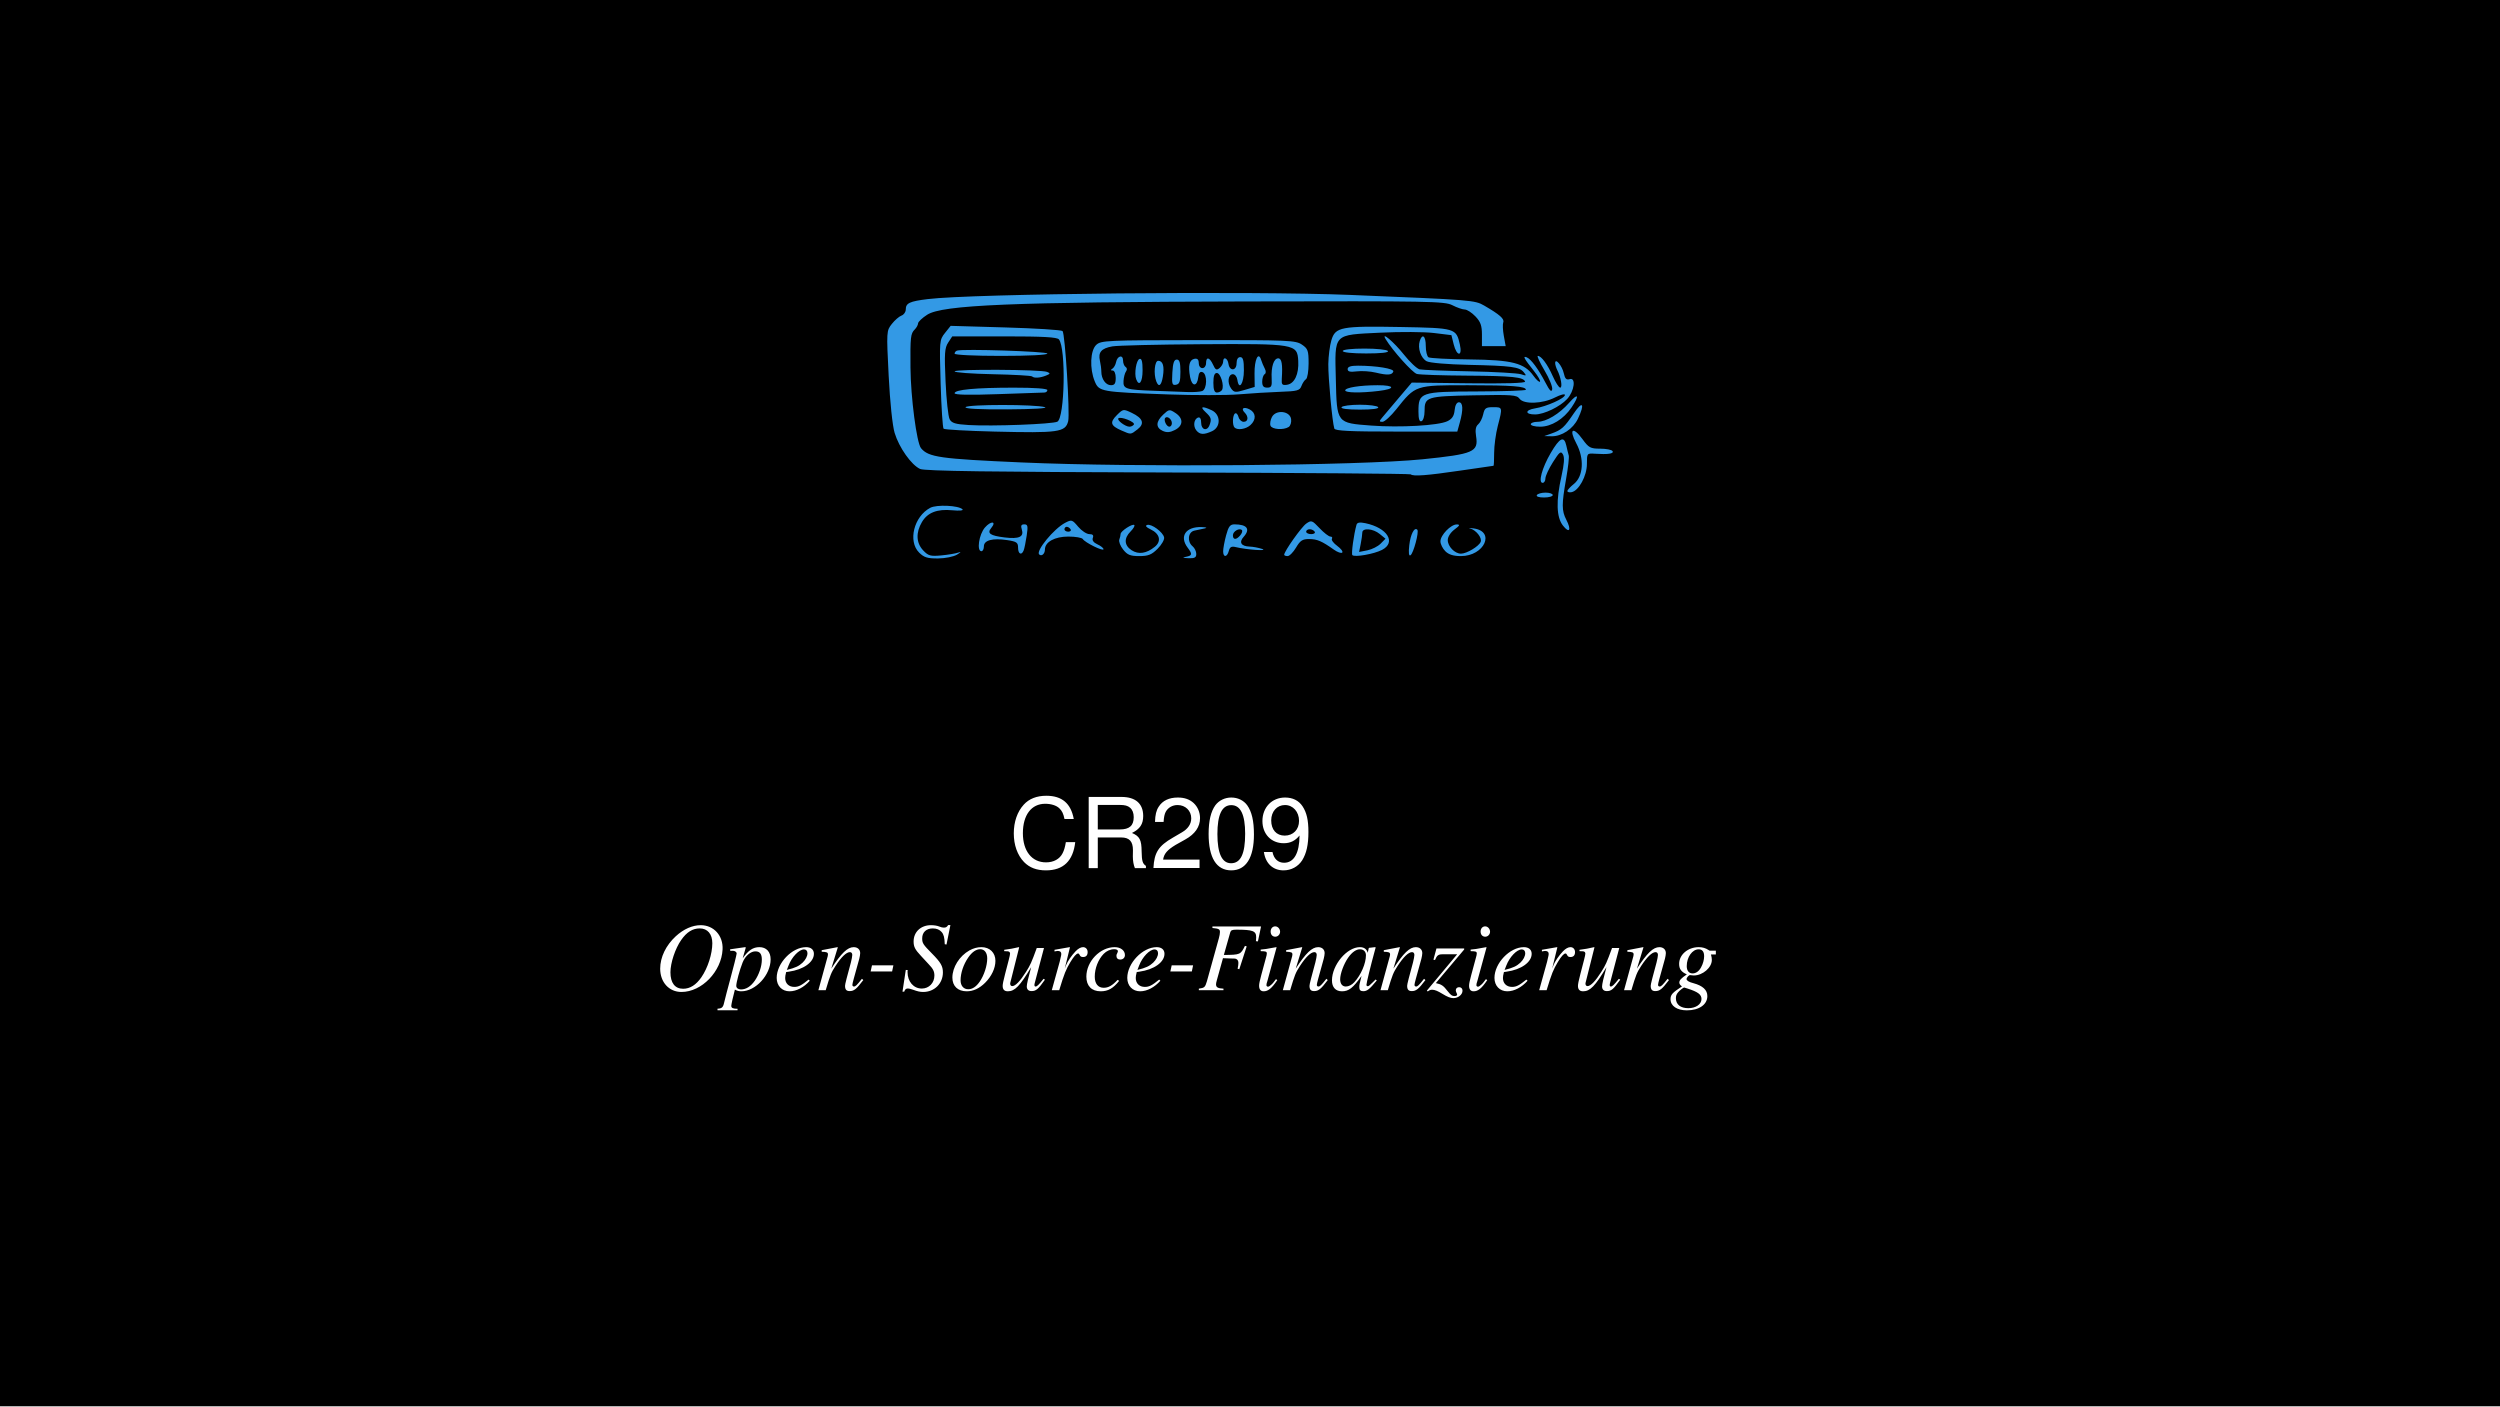
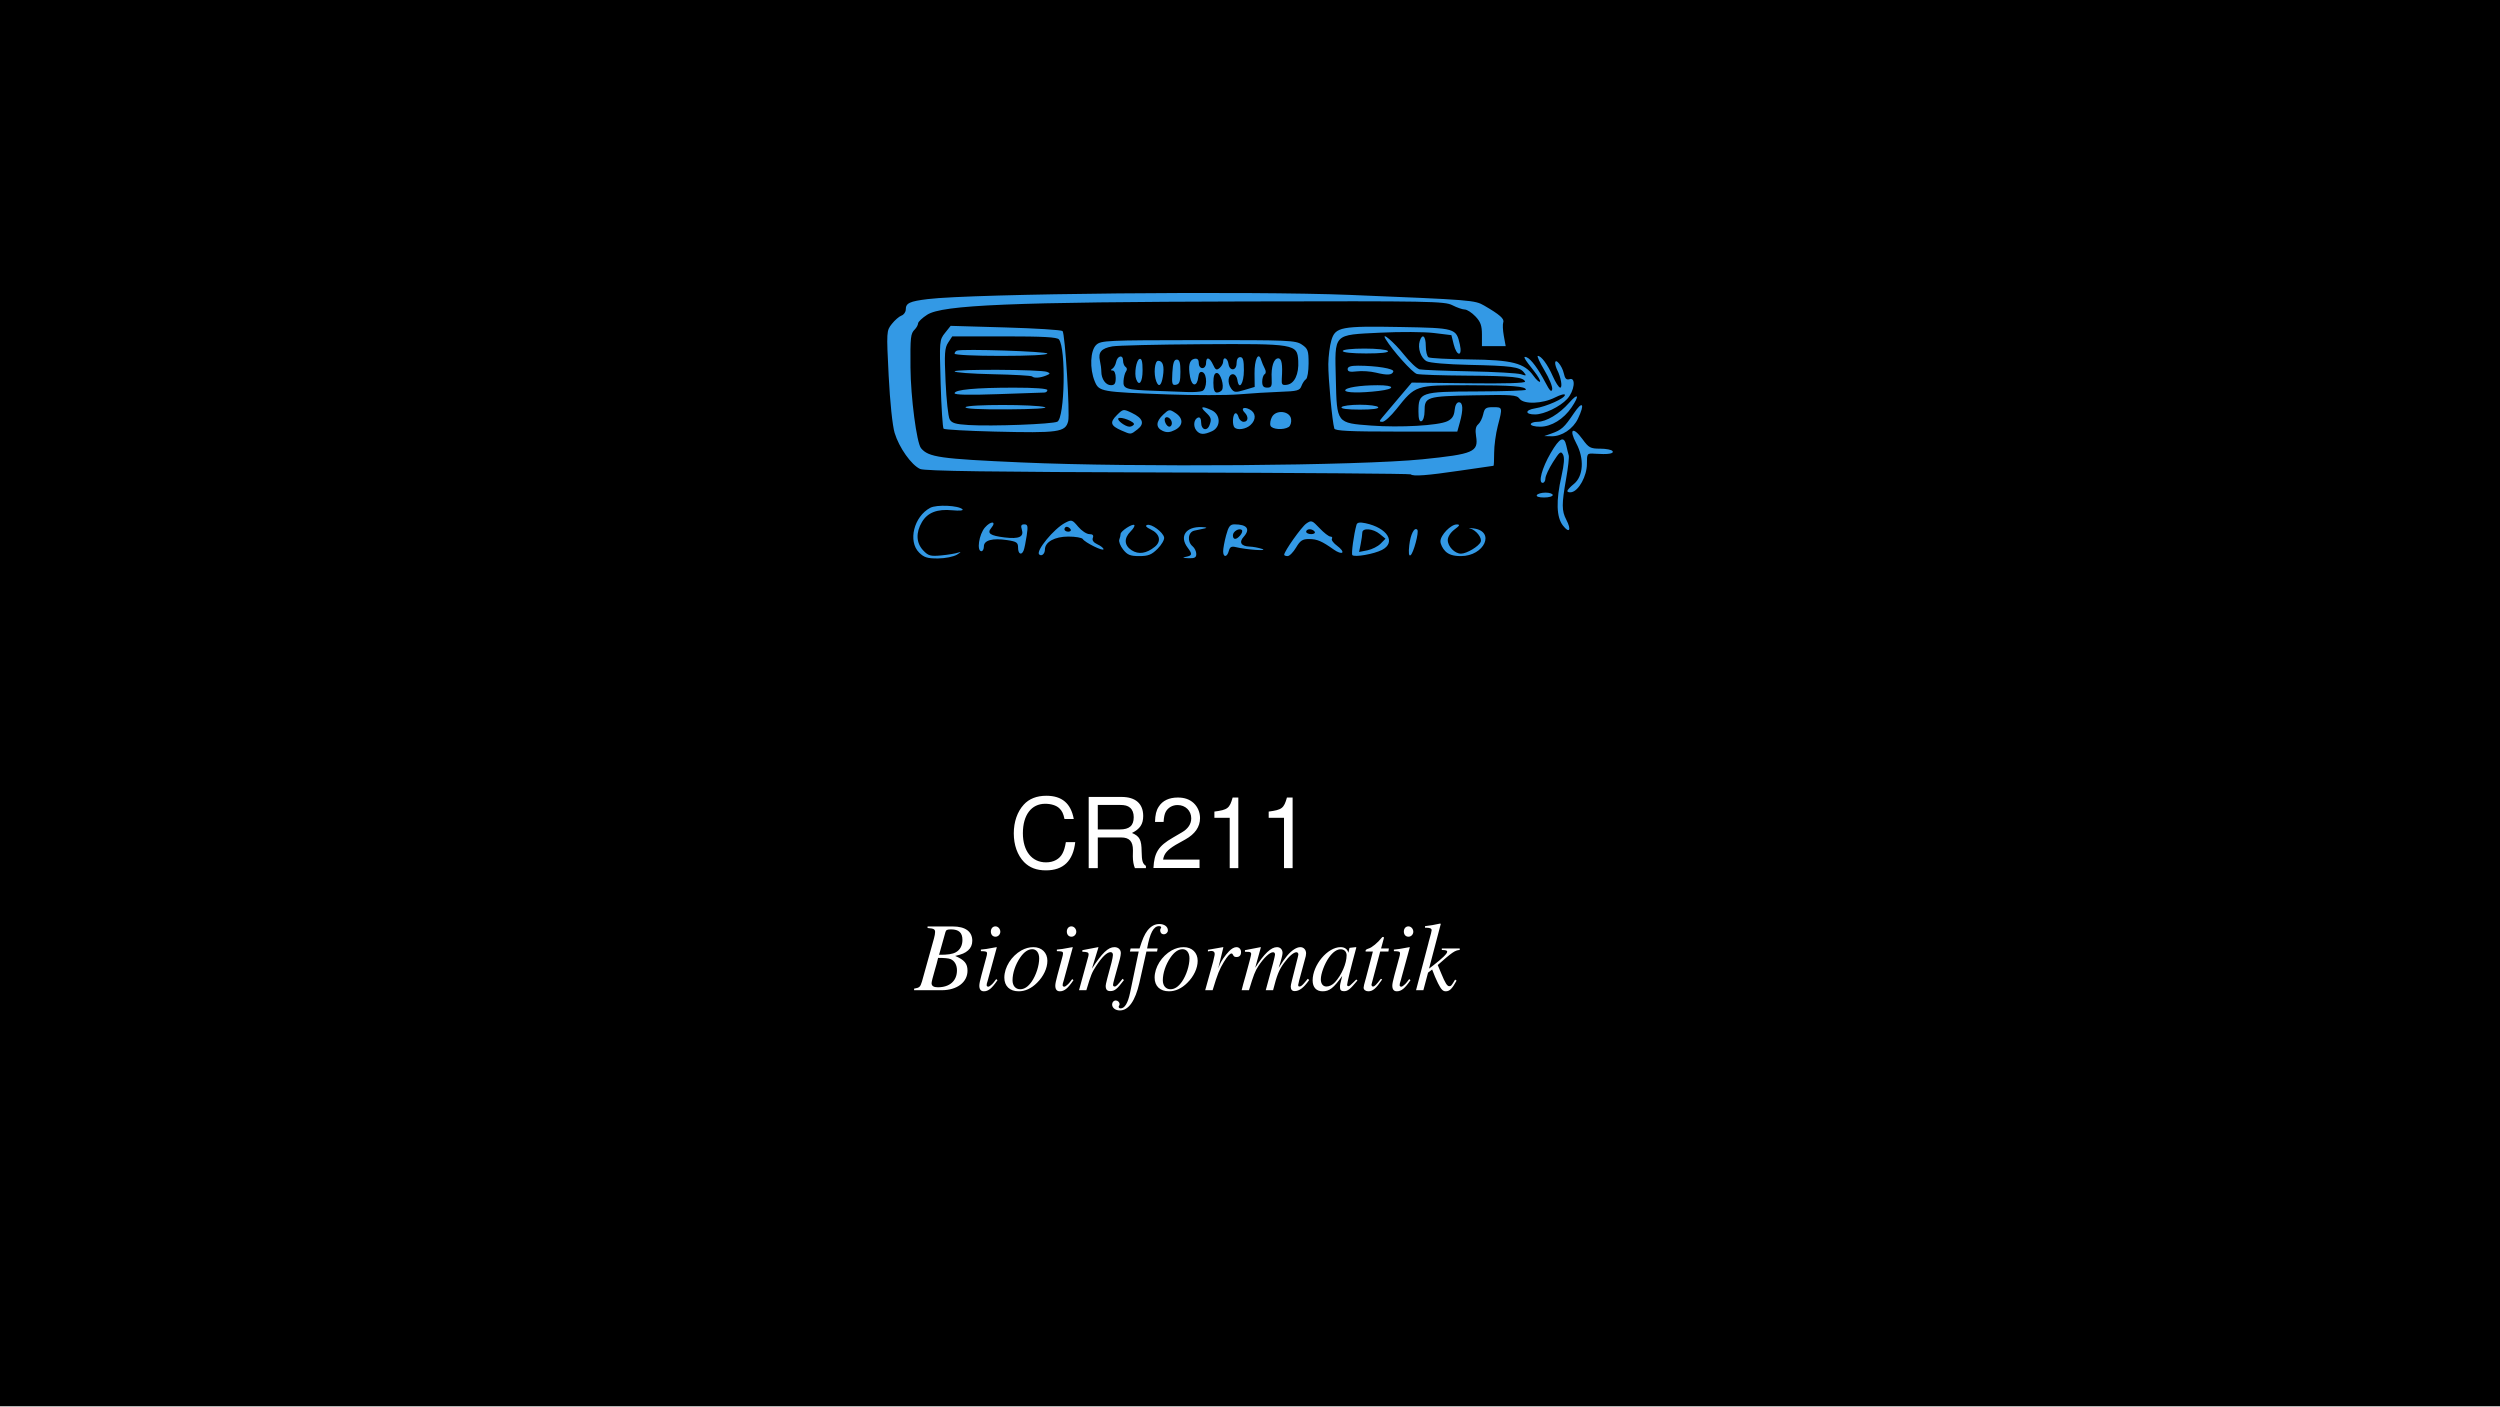
<svg xmlns="http://www.w3.org/2000/svg" xmlns:xlink="http://www.w3.org/1999/xlink" width="1920" height="1080" id="svg2" version="1.1">
  <defs id="defs4">
    <linearGradient id="linearGradient3807">
      <stop style="stop-color:#ffffff;stop-opacity:0;" offset="0" id="stop3809" />
      <stop id="stop3815" offset="0.2" style="stop-color:#ffffff;stop-opacity:0.784;" />
      <stop style="stop-color:#ffffff;stop-opacity:0.784;" offset="1" id="stop3811" />
    </linearGradient>
    <linearGradient xlink:href="#linearGradient3807" id="linearGradient3813" x1="650" y1="595.076" x2="1230" y2="595.076" gradientUnits="userSpaceOnUse" gradientTransform="matrix(1,0,0,0.9974417,-74.94924,-22.85744)" />
    <linearGradient xlink:href="#linearGradient3807" id="linearGradient3819" x1="575.051" y1="570.697" x2="1155.051" y2="570.697" gradientUnits="userSpaceOnUse" spreadMethod="reflect" />
    <linearGradient xlink:href="#linearGradient3807-2" id="linearGradient3819-8" x1="575.051" y1="570.697" x2="1155.051" y2="570.697" gradientUnits="userSpaceOnUse" spreadMethod="reflect" />
    <linearGradient id="linearGradient3807-2">
      <stop style="stop-color:#ffffff;stop-opacity:0;" offset="0" id="stop3809-5" />
      <stop id="stop3815-1" offset="0.2" style="stop-color:#ffffff;stop-opacity:1;" />
      <stop style="stop-color:#ffffff;stop-opacity:1;" offset="1" id="stop3811-1" />
    </linearGradient>
    <linearGradient gradientTransform="matrix(2.393314,0,0,1,-1291.511,359.3558)" y2="570.697" x2="1155.051" y1="570.697" x1="575.051" spreadMethod="reflect" gradientUnits="userSpaceOnUse" id="linearGradient4017-1" xlink:href="#linearGradient3807-2-2" />
    <linearGradient id="linearGradient3807-2-2">
      <stop style="stop-color:#ffffff;stop-opacity:0;" offset="0" id="stop3809-5-5" />
      <stop id="stop3815-1-7" offset="0.2" style="stop-color:#ffffff;stop-opacity:1;" />
      <stop style="stop-color:#ffffff;stop-opacity:1;" offset="1" id="stop3811-1-0" />
    </linearGradient>
    <linearGradient y2="570.697" x2="1155.051" y1="570.697" x1="575.051" spreadMethod="reflect" gradientTransform="matrix(2.393314,0,0,1,-842.013,2.87365)" gradientUnits="userSpaceOnUse" id="linearGradient4510" xlink:href="#linearGradient3807-2-2" />
    <filter id="filter4858" width="1.2" color-interpolation-filters="sRGB">
      <feFlood id="feFlood4860" flood-opacity="0.297" flood-color="rgb(255,255,255)" result="flood" />
      <feComposite id="feComposite4862" in2="SourceGraphic" in="flood" operator="in" result="composite1" />
      <feGaussianBlur id="feGaussianBlur4864" stdDeviation="2" result="blur" />
      <feOffset id="feOffset4866" dx="2" dy="2.2" result="offset" />
      <feComposite id="feComposite4868" in2="offset" in="SourceGraphic" operator="over" result="composite2" dy="0" />
    </filter>
  </defs>
  <g id="layer1" transform="translate(0,27.63782)">
    <rect style="fill:#000000;fill-opacity:1;fill-rule:nonzero;stroke:none" id="rect3797" width="1920" height="1080" x="0" y="-27.638" />
    <path style="fill:#3399e5;fill-opacity:1" d="m 705.852,396.716 c -8.704,-8.704 -3.958,-27.712 8.579,-34.362 4.93,-2.615 21.772,-1.833 24.754,1.15 0.964,0.964 -2.311,1.279 -7.803,0.751 -11.648,-1.119 -19.019,1.74 -23.339,9.053 -4.767,8.07 -4.443,15.962 0.889,21.671 3.964,4.245 5.631,4.72 13.88,3.952 5.156,-0.48 11.062,-1.463 13.125,-2.184 2.47,-0.864 2.15,-0.33 -0.938,1.564 -2.607,1.599 -9.095,2.905 -14.616,2.942 -8.094,0.054 -10.779,-0.784 -14.531,-4.536 z m 204.929,3.279 c 4.901,-0.944 5.11,-2.029 1.347,-7.004 -6.579,-8.698 -1.461,-16.256 10.718,-15.83 3.586,0.125 4.63,0.553 2.467,1.01 -2.062,0.436 -5.648,1.198 -7.969,1.693 -4.972,1.061 -5.827,8.41 -1.406,12.079 1.547,1.284 2.812,3.918 2.812,5.855 0,2.774 -1.292,3.466 -6.094,3.265 -4.407,-0.185 -4.926,-0.48 -1.875,-1.068 z m -112.714,-1.859 c -2.691,-2.691 11.355,-19.757 19.957,-24.25 4.972,-2.596 5.434,-2.459 10.01,2.98 2.639,3.136 6.501,5.702 8.582,5.702 2.627,0 3.447,0.878 2.683,2.87 -0.719,1.873 0.514,3.606 3.549,4.988 2.558,1.165 4.651,2.844 4.651,3.731 0,1.915 -14.222,-5.064 -15.921,-7.812 -0.646,-1.046 -5.637,-1.902 -11.09,-1.902 -10.47,0 -17.989,4.16 -17.989,9.953 0,3.344 -2.619,5.553 -4.433,3.739 z M 822.188,378.818 c -0.637,-1.031 -1.953,-1.875 -2.923,-1.875 -0.97,0 -1.764,0.844 -1.764,1.875 0,1.031 1.315,1.875 2.923,1.875 1.608,0 2.402,-0.844 1.764,-1.875 z m 40.379,15.596 c -2.176,-2.766 -3.502,-6.21 -2.949,-7.653 0.554,-1.443 1.007,-3.38 1.007,-4.303 0,-2.207 9.191,-8.199 10.527,-6.863 0.569,0.569 -0.723,2.793 -2.871,4.941 -5.22,5.22 -4.93,10.649 0.768,14.382 5.303,3.475 11.429,2.581 17.827,-2.6 5.304,-4.295 3.877,-10.082 -3.318,-13.462 -3.323,-1.561 -4.229,-2.726 -2.582,-3.318 3.209,-1.154 12.264,5.481 13.069,9.577 0.334,1.699 -1.921,5.617 -5.012,8.708 -4.579,4.579 -7.183,5.619 -14.065,5.619 -6.928,0 -9.156,-0.903 -12.401,-5.029 z m 76.809,1.306 c 0,-2.048 1.019,-7.532 2.264,-12.188 1.819,-6.801 3.079,-8.464 6.409,-8.464 9.74,0 12.441,3.655 7.081,9.578 -3.802,4.201 -1.967,7.244 4.513,7.484 2.775,0.103 7.155,0.931 9.733,1.841 5.054,1.784 -12.126,0.574 -20.271,-1.427 -3.332,-0.819 -4.574,-0.145 -5.375,2.917 -1.315,5.027 -4.354,5.208 -4.354,0.259 z m 13.163,-12.26 c 1.304,-1.572 1.866,-3.364 1.248,-3.982 -1.92,-1.92 -6.911,0.945 -6.911,3.968 0,3.672 2.621,3.679 5.663,0.013 z M 986.25,398.416 c 0,-2.631 13.256,-21.351 16.951,-23.94 3.935,-2.756 4.482,-2.567 10.23,3.528 3.34,3.542 7.078,6.44 8.306,6.44 1.228,0 1.757,0.77 1.175,1.712 -0.582,0.941 1.265,3.404 4.105,5.472 2.839,2.068 4.558,4.366 3.818,5.105 -0.739,0.739 -3.592,-0.247 -6.338,-2.191 -9.382,-6.641 -12.937,-8.167 -19.093,-8.195 -5.063,-0.023 -6.845,1.139 -10.029,6.535 -2.13,3.609 -5.054,6.562 -6.499,6.562 -1.445,0 -2.627,-0.462 -2.627,-1.028 z m 23.438,-17.722 c -0.637,-1.031 -2.375,-1.875 -3.861,-1.875 -1.486,0 -2.702,0.844 -2.702,1.875 0,1.031 1.737,1.875 3.861,1.875 2.123,0 3.339,-0.844 2.702,-1.875 z m 28.916,18.002 c -0.937,-0.957 1.111,-15.914 3.192,-23.307 0.498,-1.771 2.466,-2.125 6.797,-1.22 16.897,3.528 23.913,14.768 12.804,20.513 -6.176,3.194 -21.034,5.811 -22.793,4.015 z m 21.702,-8.787 3.756,-3.819 -4.426,-3.636 c -5.128,-4.212 -13.386,-4.864 -13.386,-1.058 0,1.418 -0.554,5.347 -1.23,8.73 l -1.23,6.152 6.38,-1.276 c 3.509,-0.702 8.071,-2.994 10.137,-5.095 z m 22.019,1.215 c 0.955,-8.472 3.91,-14.195 6.166,-11.94 1.51,1.509 -2.955,18.219 -5.247,19.635 -1.257,0.777 -1.574,-1.881 -0.919,-7.695 z M 1110,395.693 c -2.062,-2.062 -3.75,-5.476 -3.75,-7.585 0,-4.761 8.037,-13.06 12.571,-12.98 2.681,0.047 2.316,0.843 -1.79,3.906 -2.971,2.217 -5.156,5.644 -5.156,8.088 0,4.922 5.379,10.447 10.171,10.447 4.386,0 13.816,-5.659 15.128,-9.078 1.19,-3.1 -3.563,-9.078 -8.151,-10.252 -1.697,-0.434 -0.554,-0.47 2.54,-0.08 17.175,2.167 8.528,21.284 -9.628,21.284 -5.685,0 -9.33,-1.145 -11.935,-3.75 z m -328.125,-2.698 c 0,-3.98 -1.09,-4.736 -8.413,-5.834 -11.231,-1.684 -17.837,0.1 -17.837,4.818 0,2.043 -0.844,3.714 -1.875,3.714 -3.806,0 -1.931,-12.851 2.653,-18.177 4.609,-5.355 9.273,-4.969 4.819,0.398 -3.357,4.045 -0.765,5.851 10.341,7.205 11.081,1.351 14.984,-0.443 13.199,-6.068 -0.947,-2.984 -0.473,-3.984 1.887,-3.984 2.686,0 2.959,1.283 1.851,8.677 -0.716,4.772 -1.746,9.835 -2.288,11.25 -1.608,4.192 -4.336,2.934 -4.336,-2 z m 418.495,-16.946 c -5.077,-6.455 -5.451,-19.002 -1.135,-38.111 2.066,-9.148 2.413,-14.235 1.128,-16.532 -1.611,-2.879 -2.625,-2.106 -7.672,5.852 -3.198,5.043 -5.815,10.692 -5.815,12.552 0,1.861 -0.954,3.383 -2.12,3.383 -3.602,0 -0.517,-11.435 6.178,-22.898 6.925,-11.858 10.3,-13.459 12.001,-5.695 0.621,2.836 1.46,6.225 1.863,7.53 0.404,1.306 -0.495,9.321 -1.997,17.812 -3.488,19.72 -3.468,24.644 0.127,31.596 4.079,7.888 2.412,10.829 -2.557,4.511 z m -20.057,-23.482 c 0.637,-1.031 3.64,-1.875 6.673,-1.875 3.033,0 5.514,0.844 5.514,1.875 0,1.031 -3.003,1.875 -6.673,1.875 -3.971,0 -6.204,-0.759 -5.514,-1.875 z m 23.438,-3.073 c 0,-0.81 2.218,-3.242 4.928,-5.403 7.388,-5.891 8.217,-19.504 1.902,-31.25 -5.969,-11.102 -2.523,-13.28 4.869,-3.076 4.679,6.459 6.031,7.177 13.514,7.177 4.573,0 8.837,0.844 9.474,1.875 1.228,1.987 -3.559,2.691 -13.594,2.001 -6.021,-0.414 -6.094,-0.32 -6.094,7.888 0,9.137 -6.226,20.572 -11.785,21.642 -1.768,0.341 -3.215,-0.044 -3.215,-0.854 z m -120.284,-12.836 c -0.5,-0.5 -84.383,-1.142 -186.406,-1.427 -135.561,-0.378 -186.812,-1.103 -190.381,-2.691 -6.705,-2.983 -16.225,-16.457 -19.623,-27.771 -1.649,-5.49 -3.544,-23.704 -4.562,-43.857 -1.72,-34.039 -1.69,-34.533 2.414,-39.748 2.285,-2.904 5.632,-5.803 7.437,-6.44 1.805,-0.638 3.281,-2.74 3.281,-4.672 0,-4.9 2.884,-6.264 16.875,-7.983 34.469,-4.234 247.634,-6.343 324.375,-3.209 93.821,3.832 95.743,3.985 103.036,8.217 11.856,6.879 15.608,10.182 14.587,12.843 -0.547,1.425 -0.349,6.12 0.439,10.432 l 1.434,7.84 -9.123,0 -9.123,0 0,-8.804 c 0,-6.999 -1.033,-9.881 -5.038,-14.062 -2.771,-2.892 -6.438,-5.259 -8.149,-5.259 -1.711,0 -5.983,-1.477 -9.493,-3.281 -5.942,-3.055 -16.903,-3.255 -159.194,-2.906 -179.105,0.44 -232.38,2.661 -244.139,10.18 -3.824,2.445 -6.988,5.439 -7.031,6.655 -0.044,1.215 -1.204,3.335 -2.579,4.71 -3.161,3.161 -3.442,5.676 -3.26,29.203 0.176,22.794 4.768,57.922 8.095,61.935 5.761,6.947 14.423,8.176 77.218,10.955 86.999,3.85 259.641,2.488 307.91,-2.429 39.34,-4.007 43.093,-5.625 41.155,-17.744 -0.757,-4.731 -0.268,-7.523 1.586,-9.061 1.474,-1.223 3.222,-4.696 3.886,-7.719 1.048,-4.771 2.053,-5.495 7.62,-5.495 7.359,0 7.351,-0.033 3.601,14.365 -1.547,5.939 -2.812,15.261 -2.812,20.716 0,5.455 -0.211,9.922 -0.469,9.927 -0.258,0.005 -11.859,1.688 -25.781,3.741 -25.342,3.737 -36.081,4.544 -37.784,2.841 z m 108.097,-31.365 c 7.689,-2.705 9.802,-4.615 17.113,-15.471 6.779,-10.066 8.727,-7.571 3.194,4.09 -3.727,7.853 -12.515,13.696 -20.306,13.501 l -5.625,-0.141 5.625,-1.979 z M 763.745,303.818 c -20.8,-0.516 -38.385,-1.507 -39.078,-2.203 -0.693,-0.696 -1.709,-16.306 -2.256,-34.688 -0.978,-32.849 -0.921,-33.515 3.348,-38.867 l 4.343,-5.445 42.202,1.228 c 23.211,0.675 42.896,1.922 43.744,2.771 1.909,1.909 5.755,63.445 4.323,69.18 -2.123,8.509 -7.32,9.245 -56.625,8.023 z m 48.324,-7.611 c 5.674,-3.022 6.685,-56.232 1.2,-63.17 -1.379,-1.744 -12.099,-2.344 -41.893,-2.344 l -40.04,0 -3.14,4.792 c -2.702,4.124 -2.981,8.306 -2.002,29.966 0.626,13.846 2.029,26.838 3.117,28.872 1.595,2.981 4.43,3.847 14.615,4.462 17.988,1.086 64.57,-0.677 68.142,-2.579 z M 741.562,285.068 c 1.38,-2.233 53.965,-2.233 60.938,0 2.758,0.883 -9.054,1.578 -28.704,1.688 -21.83,0.122 -32.991,-0.462 -32.233,-1.688 z m -8.438,-10.698 c 0,-2.758 16.011,-4.267 45.469,-4.286 15.948,-0.01 25.781,0.699 25.781,1.859 0,1.031 -1.055,1.884 -2.344,1.894 -1.289,0.011 -17.32,0.563 -35.625,1.228 -22.075,0.802 -33.281,0.568 -33.281,-0.696 z m 59.518,-12.909 c -0.609,-0.609 -14.251,-1.376 -30.316,-1.705 -16.065,-0.329 -29.193,-1.307 -29.173,-2.174 0.043,-1.834 66.453,-1.47 70.986,0.389 2.644,1.084 2.552,1.453 -0.703,2.791 -4.576,1.882 -9.305,2.188 -10.794,0.699 z M 733.125,243.974 c 0,-0.945 0.834,-2 1.853,-2.344 4.454,-1.503 69.397,0.621 69.397,2.269 0,1.078 -14.208,1.793 -35.625,1.793 -20.341,0 -35.625,-0.737 -35.625,-1.719 z m 128.194,59.018 c -8.417,-3.663 -9.191,-6.188 -3.61,-11.769 4.843,-4.843 5.013,-4.869 11.474,-1.788 8.679,4.139 10.118,8.303 4.392,12.706 -5.345,4.109 -4.848,4.074 -12.255,0.851 z m 9.506,-4.617 c 1.181,-1.911 -10.203,-6.429 -11.907,-4.725 -1.368,1.368 5.333,6.418 8.518,6.418 1.289,0 2.814,-0.762 3.389,-1.692 z m 22.144,4.918 c -5.499,-2.508 -5.352,-7.132 0.399,-12.535 4.411,-4.144 4.831,-4.199 9.375,-1.221 6.261,4.102 6.088,9.757 -0.399,13.057 -3.781,1.923 -6.282,2.11 -9.375,0.699 z M 900,297.366 c 0,-2.986 -3.402,-5.771 -5.044,-4.129 -1.542,1.542 0.865,6.831 3.11,6.831 1.064,0 1.934,-1.216 1.934,-2.702 z m 18.825,5.604 c -2.698,-3.251 -1.948,-8.843 1.331,-9.935 1.472,-0.49 2.344,1.022 2.344,4.063 0,5.372 4.51,6.703 6.362,1.878 1.797,-4.684 1.407,-6.013 -2.965,-10.086 -4.655,-4.337 -2.782,-4.932 4.653,-1.479 7.029,3.264 7.209,12.957 0.3,16.105 -6.32,2.879 -9.293,2.744 -12.025,-0.546 z m 105.934,-1.496 c -1.569,-4.912 -4.753,-39.088 -4.615,-49.538 0.079,-6.012 1.147,-14.255 2.373,-18.319 3.059,-10.144 7.329,-10.954 53.237,-10.107 42.135,0.777 42.602,0.916 45.437,13.482 2.132,9.452 -2.429,9.255 -4.766,-0.205 l -1.737,-7.031 -13.395,-1.643 c -7.367,-0.904 -25.811,-1.022 -40.986,-0.264 -36.863,1.843 -35.23,0.134 -34.385,35.996 0.795,33.738 0.499,33.354 27.307,35.364 21.986,1.648 51.383,-0.031 58.304,-3.332 3.669,-1.75 5.189,-4.044 5.618,-8.479 0.364,-3.763 1.614,-6.081 3.281,-6.081 3.192,0 3.454,5.626 0.72,15.469 l -1.953,7.031 -46.846,0 c -35.827,0 -47.022,-0.551 -47.594,-2.344 z m -76.634,-0.781 c -1.825,-1.825 -1.528,-9.607 0.412,-10.806 0.914,-0.565 2.101,0.651 2.637,2.702 0.536,2.051 2.32,3.729 3.963,3.729 3.51,0 3.936,-3.927 0.769,-7.094 -3.234,-3.234 -0.623,-4.805 3.933,-2.367 4.825,2.582 5.037,7.86 0.482,11.983 -3.481,3.151 -9.92,4.129 -12.196,1.853 z m 27.609,-1.416 c -0.563,-1.466 -0.058,-4.469 1.121,-6.672 3.135,-5.858 13.824,-4.677 14.715,1.626 0.348,2.462 -0.496,5.191 -1.875,6.065 -4.005,2.538 -12.844,1.893 -13.961,-1.019 z M 1175.625,298.193 c 0,-1.031 2.32,-1.878 5.156,-1.882 6.773,-0.009 16.808,-6.043 24.347,-14.639 6.99,-7.97 8.14,-5.778 1.858,3.543 -6.088,9.034 -15.545,14.853 -24.139,14.853 -3.973,0 -7.223,-0.844 -7.223,-1.875 z m -114.095,-5.156 c 1.505,-1.805 7.229,-8.584 12.72,-15.065 l 9.984,-11.784 43.822,0.534 c 27.795,0.339 43.599,-0.133 43.213,-1.29 -1.16,-3.47 -9.856,-4.366 -44.394,-4.578 -19.078,-0.117 -36.494,-0.697 -38.702,-1.29 -3.369,-0.904 -18.715,-18.006 -23.973,-26.715 -3.921,-6.496 6.292,2.132 13.996,11.825 4.601,5.788 10.053,10.9 12.116,11.358 2.062,0.459 19.359,1.142 38.438,1.519 19.078,0.377 36.797,1.384 39.375,2.239 4.199,1.392 4.424,1.232 2.155,-1.534 -3.406,-4.154 -9.467,-4.966 -42.473,-5.691 -16.255,-0.357 -29.818,-1.521 -32.128,-2.758 -4.447,-2.38 -7.064,-10.019 -5.316,-15.523 1.95,-6.145 4.637,-3.943 4.637,3.799 0,4.064 0.949,7.976 2.108,8.692 1.16,0.717 15.293,1.45 31.406,1.629 32.888,0.365 42.192,2.749 49.214,12.611 2.162,3.036 4.401,5.049 4.977,4.474 0.575,-0.575 -1.469,-4.21 -4.543,-8.077 -7.746,-9.744 -8.895,-11.881 -5.733,-10.668 3.323,1.275 8.959,8.871 14.565,19.632 3.183,6.11 4.563,7.463 5.093,4.995 0.4,-1.862 -2.261,-8.401 -5.913,-14.531 -3.652,-6.131 -5.963,-11.146 -5.136,-11.146 2.68,0 7.476,6.493 11.477,15.537 2.15,4.861 4.73,8.838 5.732,8.838 1.905,0 0.575,-7.933 -2.258,-13.47 -0.889,-1.737 -1.616,-4.161 -1.616,-5.386 0,-4.299 5.332,2.003 6.607,7.81 0.925,4.212 2.024,5.315 4.508,4.527 5.024,-1.594 3.674,9.171 -1.91,15.234 -5.455,5.923 -17.645,11.814 -24.564,11.87 -7.91,0.065 -8.031,-3.394 -0.163,-4.647 8.89,-1.415 23.021,-7.753 23.021,-10.326 0,-1.066 -3.403,-0.201 -7.562,1.92 -9.696,4.947 -24.034,5.452 -27.316,0.962 -2.126,-2.908 -5.779,-3.176 -35.218,-2.588 -36.363,0.727 -37.717,1.169 -37.717,12.311 0,3.754 -1.046,7.127 -2.344,7.561 -1.64,0.549 -2.344,-1.709 -2.344,-7.519 0,-14.676 1.578,-15.213 45.076,-15.339 20.582,-0.059 37.422,-0.643 37.423,-1.296 0,-2.653 -10.132,-3.45 -44.166,-3.474 -40.891,-0.029 -40.537,-0.147 -55.322,18.422 -4.238,5.323 -9.03,9.678 -10.649,9.678 -2.596,0 -2.62,-0.388 -0.207,-3.281 z m -31.217,-7.969 c 0.637,-1.031 6.965,-1.875 14.062,-1.875 7.097,0 13.425,0.844 14.062,1.875 0.736,1.191 -4.392,1.875 -14.062,1.875 -9.67,0 -14.799,-0.684 -14.062,-1.875 z m -133.125,-9.79 c -51.695,-1.865 -53.12,-2.117 -56.403,-9.975 -4.088,-9.784 -3.481,-23.91 1.21,-28.155 3.638,-3.293 8.314,-3.506 78.281,-3.572 69.59,-0.066 74.746,0.157 79.568,3.427 4.635,3.143 5.156,4.602 5.156,14.421 0,6.008 -0.903,11.482 -2.006,12.164 -1.103,0.682 -2.667,3.026 -3.474,5.208 -1.301,3.517 -3.153,4.026 -16.275,4.476 -8.144,0.279 -22.401,1.149 -31.682,1.934 -9.281,0.784 -33.75,0.818 -54.375,0.073 z m 26.097,-2.598 c 3.823,-1.467 4.037,-13.05 0.268,-14.496 -1.855,-0.712 -2.88,0.499 -3.281,3.874 -0.884,7.436 -4.871,7.36 -6.274,-0.119 -1.64,-8.744 -0.555,-13.262 3.369,-14.017 2.25,-0.433 3.26,0.576 3.26,3.26 0,2.206 1.217,3.887 2.812,3.887 1.562,0 2.812,-1.667 2.812,-3.75 0,-5.245 2.728,-4.672 5.371,1.128 1.832,4.021 2.709,4.475 4.988,2.583 1.521,-1.262 2.766,-3.458 2.766,-4.878 0,-4.28 3.444,-2.902 4.088,1.636 0.836,5.884 6.224,5.478 6.224,-0.469 0,-2.917 1.063,-4.688 2.812,-4.688 2.154,0 2.812,2.378 2.812,10.156 0,10.24 -3.808,15.784 -5.012,7.296 -0.337,-2.38 -1.879,-4.327 -3.426,-4.327 -3.719,0 -4.545,6.633 -1.368,10.978 2.264,3.096 3.323,3.211 10.309,1.118 l 7.786,-2.333 -0.122,-10.217 c -0.128,-10.722 2.951,-17.232 5.033,-10.641 0.625,1.977 1.901,5.032 2.836,6.789 1.049,1.972 0.997,3.629 -0.137,4.329 -1.01,0.624 -1.837,3.195 -1.837,5.712 0,3.357 1.02,4.577 3.826,4.577 3.239,0 3.767,-1.078 3.442,-7.031 -0.492,-8.996 1.62,-15.469 5.046,-15.469 2.671,0 3.469,4.569 2.728,15.62 -0.305,4.551 0.261,5.219 3.973,4.688 5.81,-0.832 9.254,-8.161 8.66,-18.432 -0.746,-12.904 -2.318,-13.172 -74.55,-12.719 -33.516,0.21 -64.204,0.954 -68.197,1.653 -8.442,1.478 -11.071,4.521 -9.559,11.066 0.595,2.578 1.08,6.299 1.076,8.268 -0.011,5.68 3.366,10.482 7.371,10.482 2.843,0 3.684,-1.284 3.684,-5.625 0,-3.235 -0.996,-5.637 -2.344,-5.654 -1.679,-0.021 -1.741,-0.419 -0.217,-1.406 1.17,-0.758 2.435,-2.995 2.812,-4.972 0.949,-4.974 5.373,-6.094 5.373,-1.36 0,2.088 0.885,4.342 1.966,5.011 1.155,0.714 1.295,2.113 0.34,3.392 -0.894,1.197 -1.768,4.484 -1.943,7.303 -0.383,6.196 1.625,6.833 24.011,7.615 8.766,0.307 19.876,0.729 24.69,0.939 4.814,0.21 10.088,-0.131 11.719,-0.756 z m -35.271,-7.453 c -2.195,-5.719 -1.255,-15.784 1.474,-15.784 3.623,0 4.881,4.217 3.605,12.079 -1.15,7.087 -3.205,8.587 -5.079,3.705 z m 12.352,-6.721 c 0.423,-7.386 1.308,-10.001 3.385,-10.001 2.124,0 2.812,2.289 2.812,9.349 0,7.522 -0.661,9.477 -3.385,10.001 -2.976,0.573 -3.316,-0.556 -2.812,-9.349 z m -27.744,5.177 c -1.672,-4.356 0.025,-14.835 2.535,-15.659 1.669,-0.548 2.344,1.976 2.344,8.762 0,9.001 -2.639,12.732 -4.878,6.897 z m 65.844,8.213 c 1.94,-3.139 -1.045,-13.079 -3.927,-13.079 -1.857,0 -2.664,2.27 -2.664,7.5 0,5.28 0.8,7.5 2.702,7.5 1.486,0 3.236,-0.864 3.889,-1.921 z m 94.659,0.291 c 0,-2.134 11.341,-3.949 24.844,-3.975 13.487,-0.026 14.092,2.809 0.938,4.389 -13.991,1.681 -25.781,1.491 -25.781,-0.415 z m 23.438,-13.665 c -4.125,-1.008 -10.664,-1.435 -14.531,-0.948 -5.209,0.656 -7.031,0.203 -7.031,-1.748 0,-1.851 2.368,-2.629 7.969,-2.618 14.152,0.029 27.826,2.285 27.099,4.471 -0.933,2.802 -4.564,3.028 -13.505,0.842 z M 1031.25,241.943 c 0,-1.11 6.838,-1.875 16.764,-1.875 9.22,0 17.286,0.844 17.923,1.875 0.742,1.2 -5.293,1.875 -16.764,1.875 -10.699,0 -17.923,-0.756 -17.923,-1.875 z" id="logo" />
    <text xml:space="preserve" style="font-size:75px;font-style:normal;font-weight:normal;text-align:center;line-height:125%;letter-spacing:0px;word-spacing:0px;text-anchor:middle;fill:#ffffff;fill-opacity:1;stroke:none;font-family:Sans" x="959.945" y="639.082" id="text">
-       <tspan x="959.945" y="639.082" id="tspan3833" style="font-style:normal;font-variant:normal;font-weight:normal;font-stretch:normal;font-family:Nimbus Sans L;-inkscape-font-specification:Nimbus Sans L">CR209</tspan>
-       <tspan x="959.945" y="732.851" id="tspan3842" style="font-style:italic;font-variant:normal;font-weight:normal;font-stretch:normal;font-family:Nimbus Roman No9 L;-inkscape-font-specification:Nimbus Roman No9 L Italic">Open-Source-Finanzierung</tspan>
+       <tspan x="959.945" y="639.082" id="tspan3833" style="font-style:normal;font-variant:normal;font-weight:normal;font-stretch:normal;font-family:Nimbus Sans L;-inkscape-font-specification:Nimbus Sans L">CR211</tspan>
+       <tspan x="959.945" y="732.851" id="tspan3842" style="font-style:italic;font-variant:normal;font-weight:normal;font-stretch:normal;font-family:Nimbus Roman No9 L;-inkscape-font-specification:Nimbus Roman No9 L Italic">Bioinformatik</tspan>
    </text>
  </g>
</svg>
